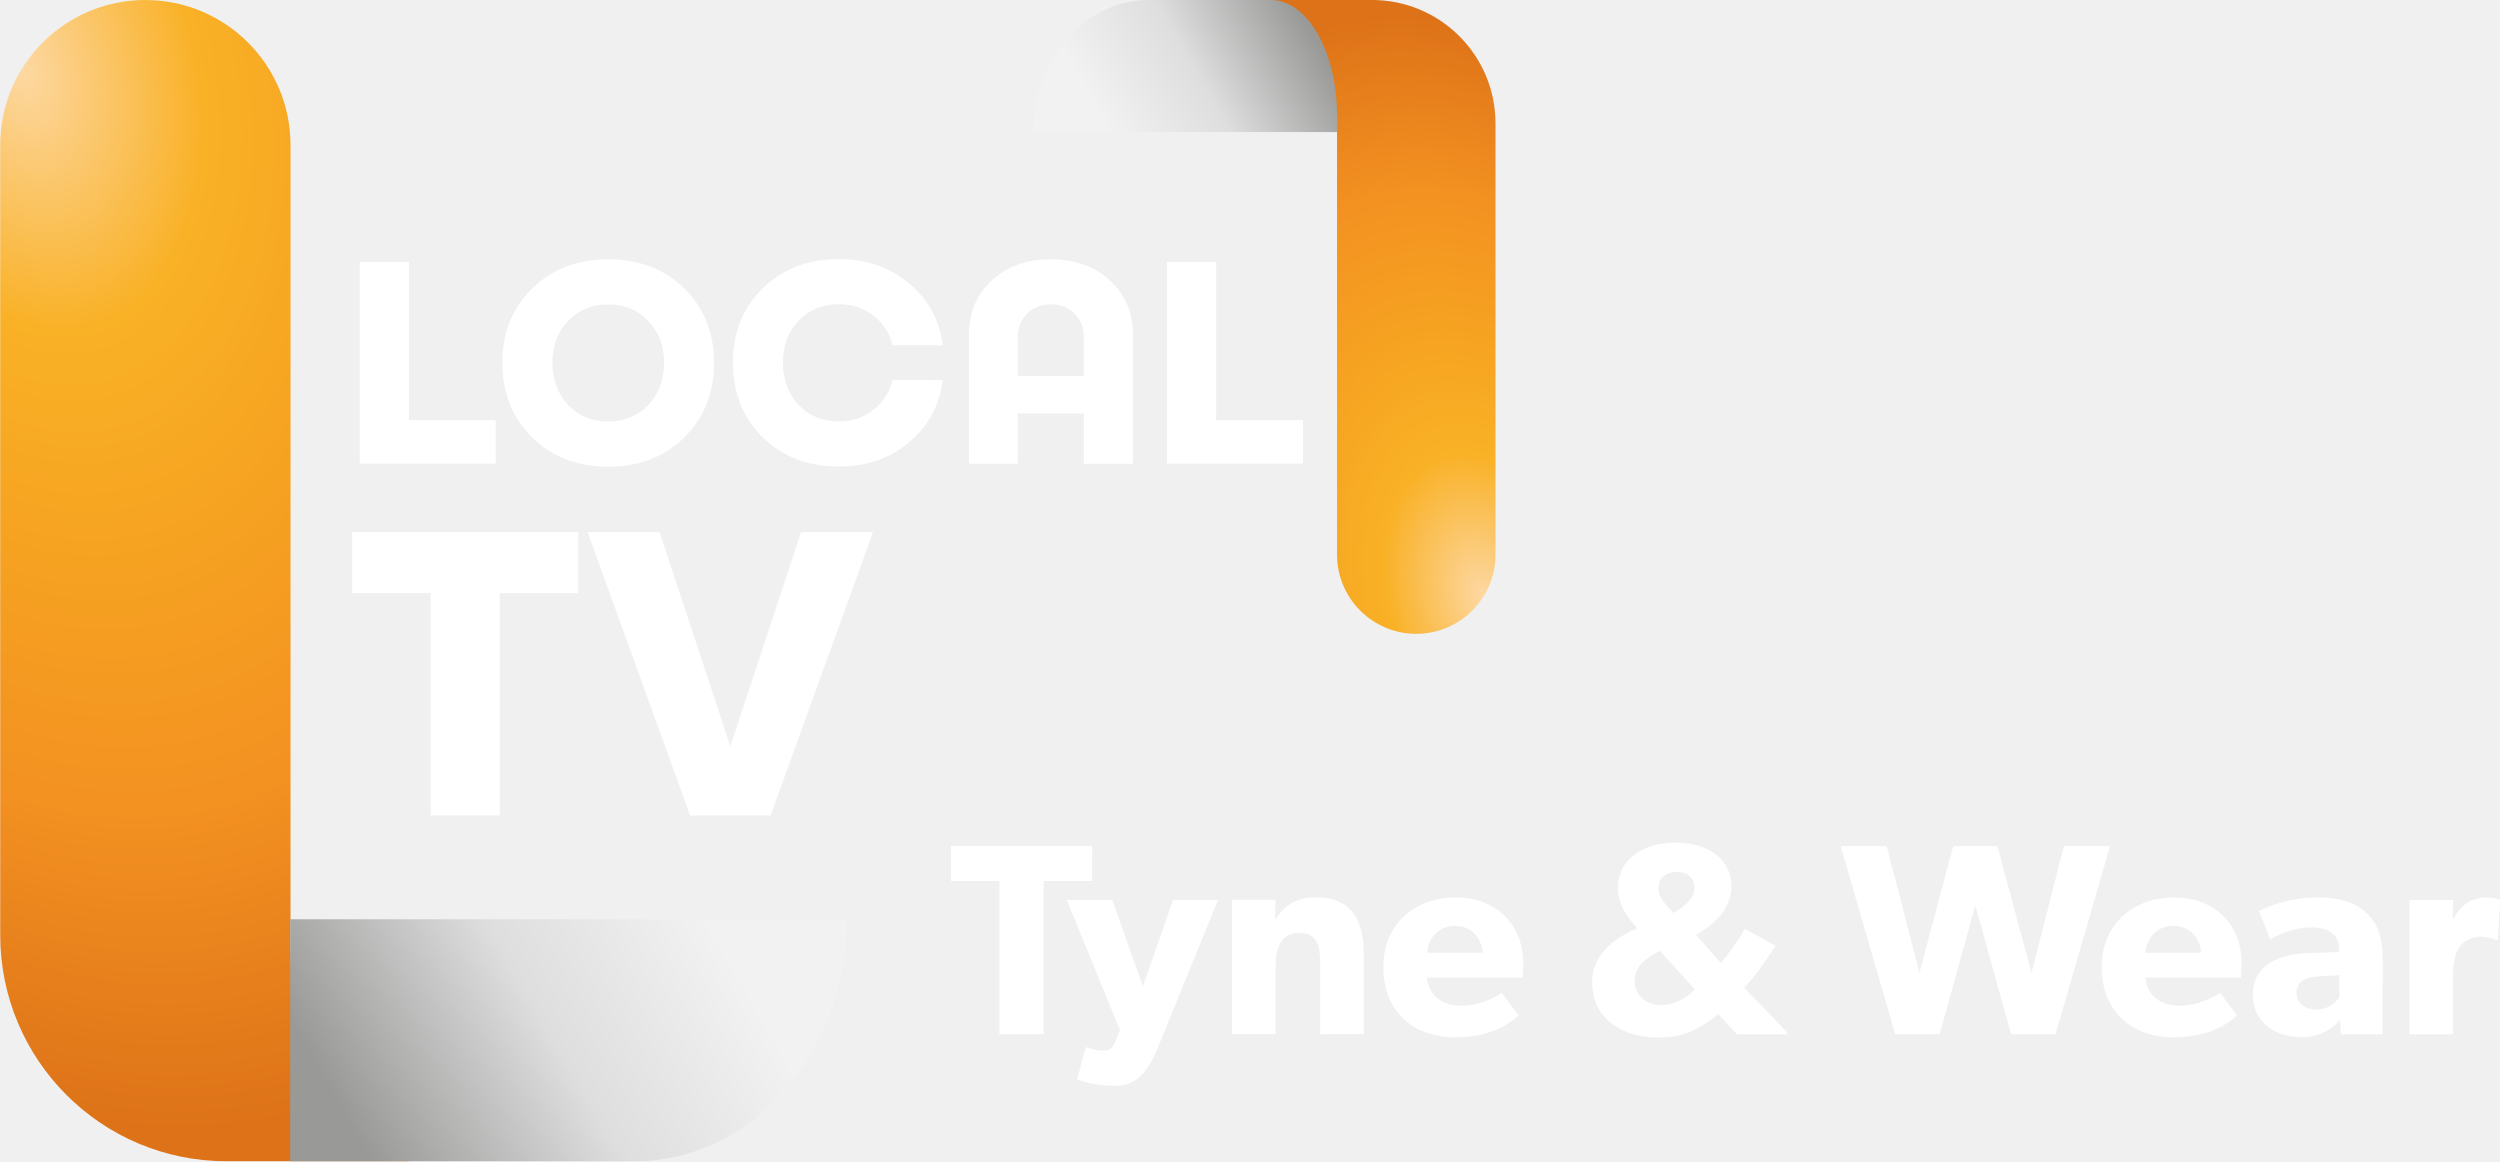
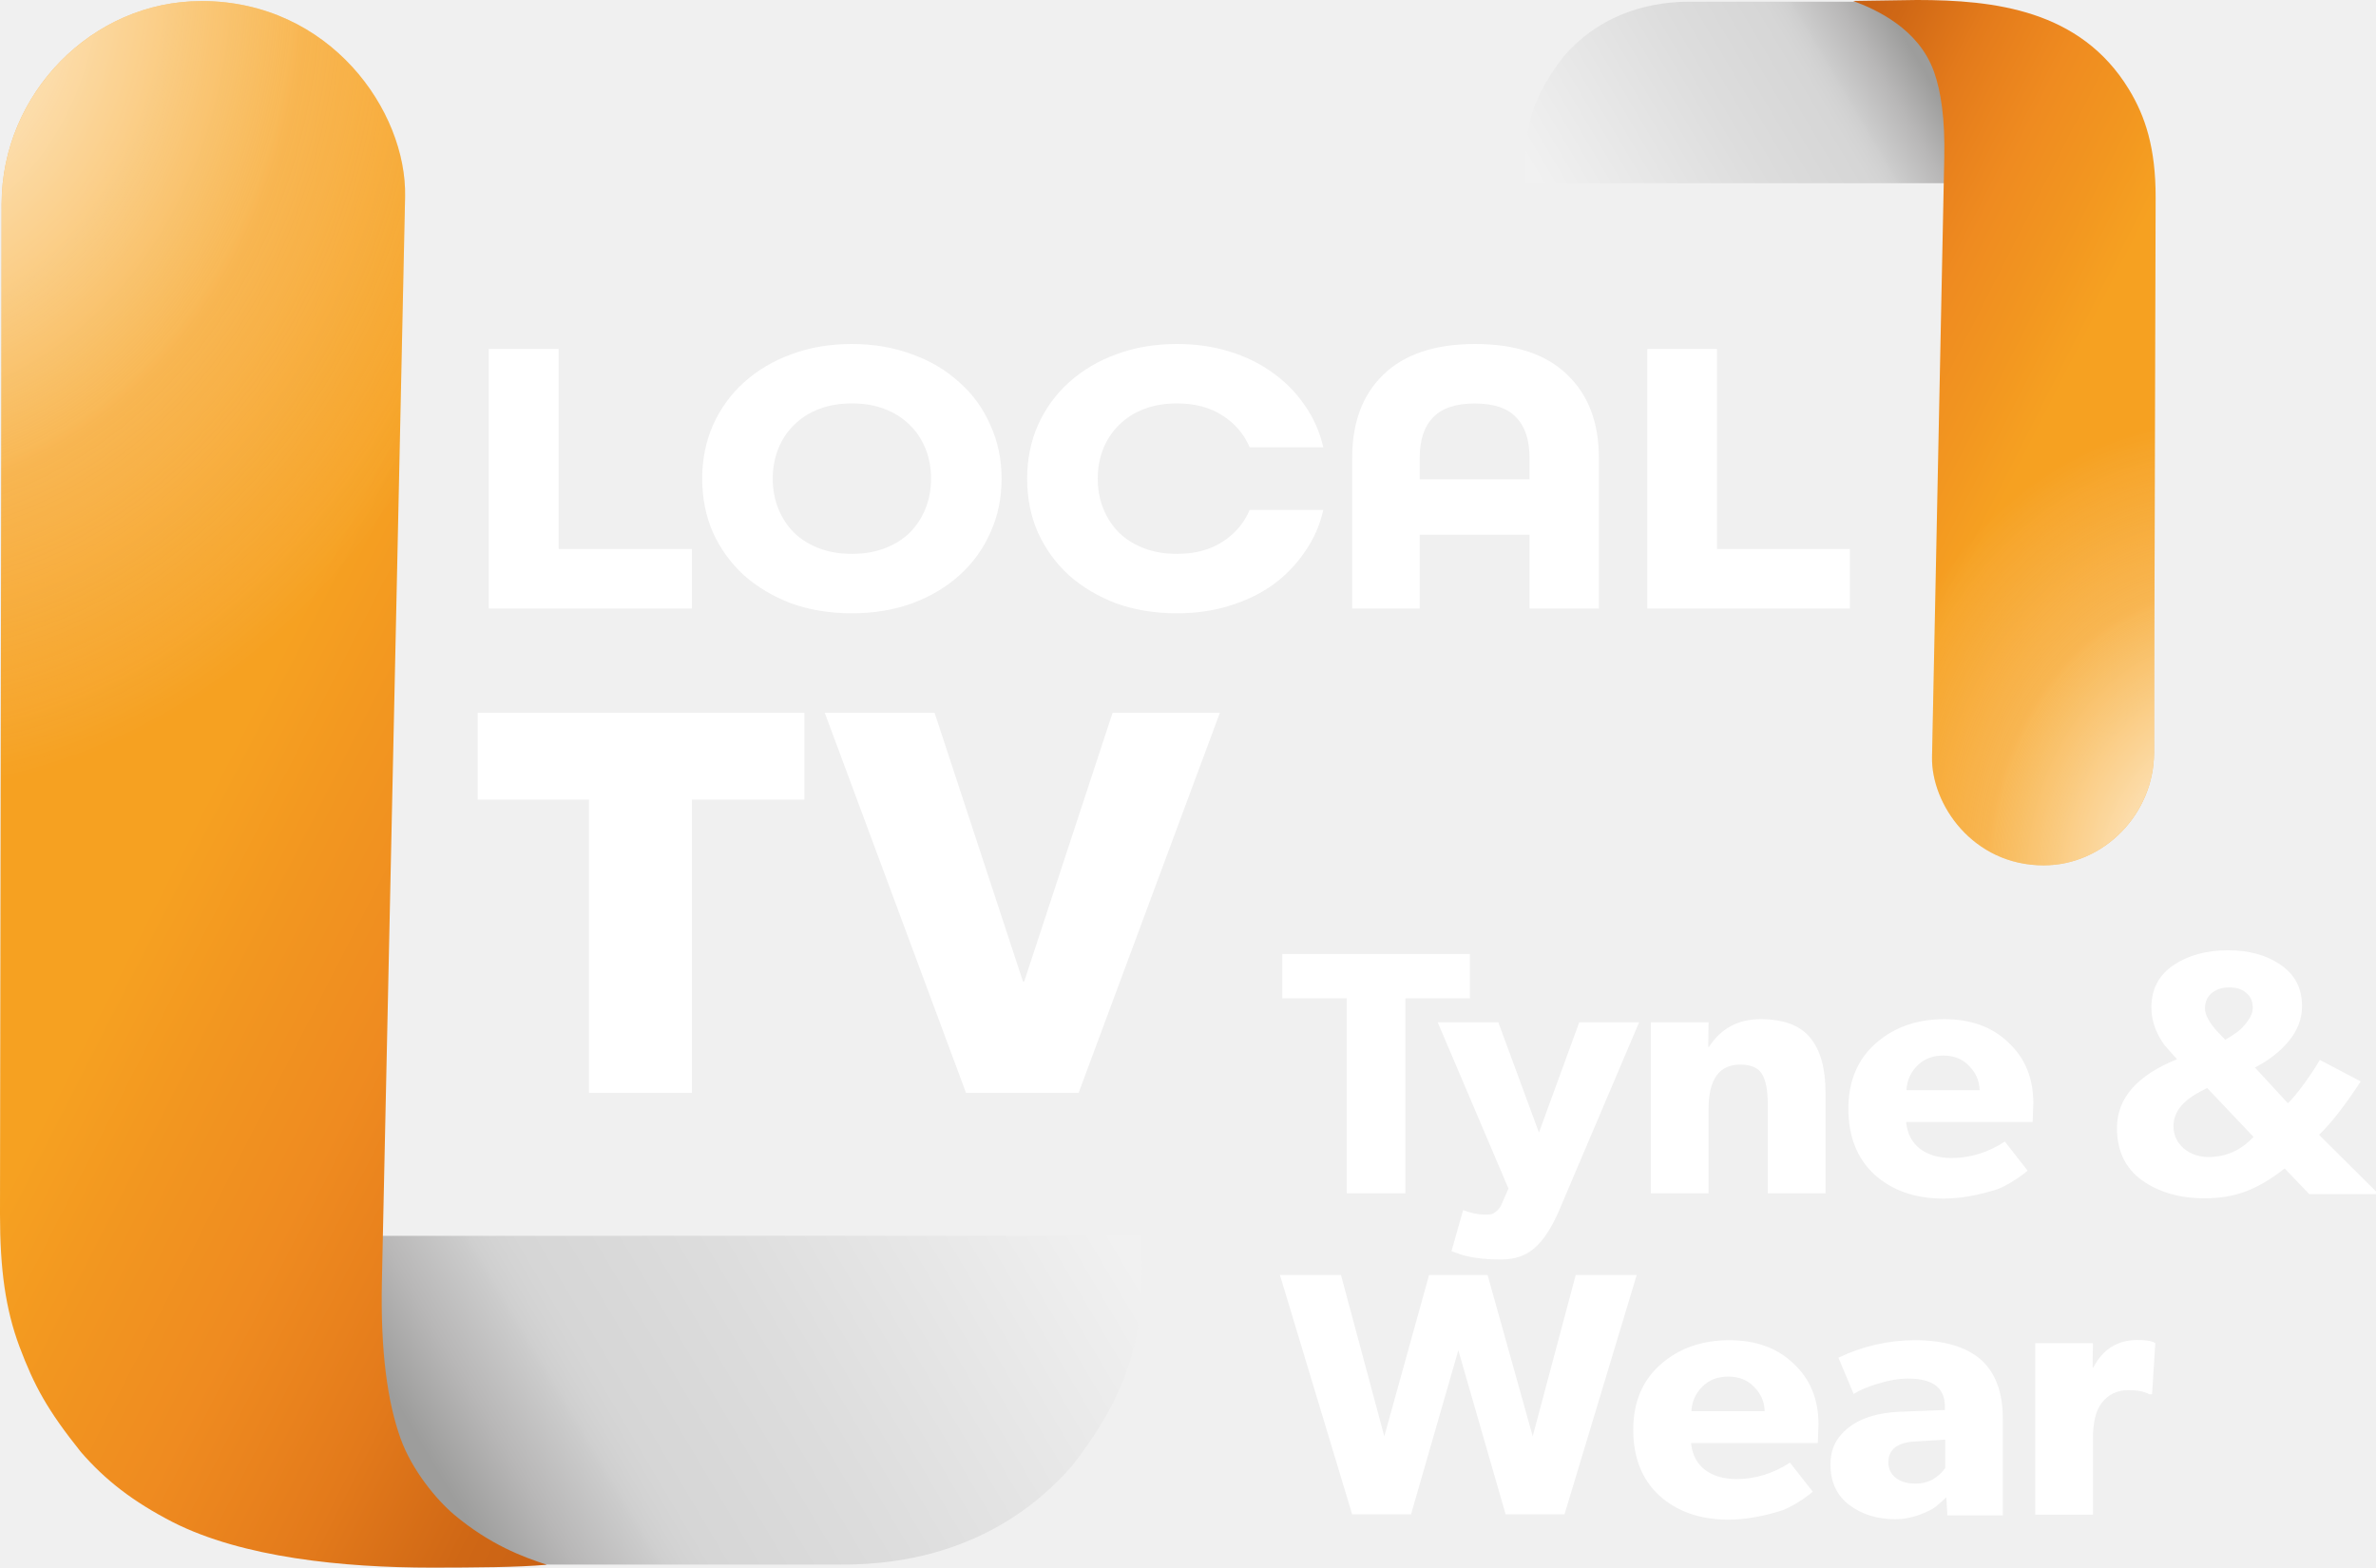
- <svg xmlns="http://www.w3.org/2000/svg" xmlns:xlink="http://www.w3.org/1999/xlink" width="1722.3" height="800" version="1.1" viewBox="0 0 455.7 211.67">
+ <svg xmlns="http://www.w3.org/2000/svg" xmlns:xlink="http://www.w3.org/1999/xlink" width="1212.4" height="800" version="1.1" viewBox="0 0 1212.4 800" xml:space="preserve">
  <defs>
-     <linearGradient id="linearGradient947">
-       <stop stop-color="#fdd8a2" offset="0" />
-       <stop stop-color="#f9b126" offset=".245" />
-       <stop stop-color="#f6a321" offset=".45" />
-       <stop stop-color="#f39121" offset=".7" />
-       <stop stop-color="#dd7218" offset="1" />
+     <linearGradient id="c">
+       <stop stop-color="#fff" stop-opacity=".98" offset="0" />
+       <stop stop-color="#fff9ea" stop-opacity=".513" offset=".294" />
+       <stop stop-color="#fdf6e2" stop-opacity=".284" offset=".428" />
+       <stop stop-color="#feedd3" stop-opacity=".275" offset=".44" />
+       <stop stop-color="#feeed5" stop-opacity=".107" offset=".6" />
+       <stop stop-color="#fffffe" stop-opacity="0" offset=".688" />
+       <stop stop-color="#fff" stop-opacity="0" offset="1" />
    </linearGradient>
-     <linearGradient id="linearGradient935">
-       <stop stop-color="#999998" offset="0" />
-       <stop stop-color="#999998" offset=".145" />
-       <stop stop-color="#dedede" offset=".6" />
-       <stop stop-color="#f2f2f2" offset="1" />
+     <linearGradient id="b">
+       <stop stop-color="#f6a121" offset="0" />
+       <stop stop-color="#f29620" offset=".184" />
+       <stop stop-color="#ef8b20" offset=".4" />
+       <stop stop-color="#e9821d" offset=".537" />
+       <stop stop-color="#e37a1b" offset=".649" />
+       <stop stop-color="#cf6715" offset=".862" />
+       <stop stop-color="#c96114" offset="1" />
    </linearGradient>
-     <radialGradient id="radialGradient949-0-7" cx="-7.67" cy="272.33" r="170" gradientTransform="matrix(.30048 1.1214 -.73089 .19584 1294.4 53.469)" gradientUnits="userSpaceOnUse" xlink:href="#linearGradient947" />
-     <radialGradient id="radialGradient949-6-4-8" cx="-7.67" cy="272.33" r="170" gradientTransform="matrix(.36057 1.3457 -.87707 .23501 538.88 -135.09)" gradientUnits="userSpaceOnUse" xlink:href="#linearGradient947" />
-     <linearGradient id="linearGradient1772" x1="231.92" x2="577.27" y1="882.1" y2="682.71" gradientTransform="matrix(.22049 0 0 .22049 1090.6 102.51)" gradientUnits="userSpaceOnUse" xlink:href="#linearGradient935" />
-     <linearGradient id="linearGradient1774" x1="231.92" x2="577.27" y1="882.1" y2="682.71" gradientTransform="matrix(.26458 0 0 .26458 294.31 -76.241)" gradientUnits="userSpaceOnUse" xlink:href="#linearGradient935" />
+     <linearGradient id="a">
+       <stop stop-color="#9d9d9c" offset="0" />
+       <stop stop-color="#b8b7b7" offset=".101" />
+       <stop stop-color="#ccc" offset=".2" />
+       <stop stop-color="#cfcfcf" offset=".209" />
+       <stop stop-color="#d0d0d0" offset=".216" />
+       <stop stop-color="#d3d3d3" offset=".236" />
+       <stop stop-color="#d6d6d6" offset=".269" />
+       <stop stop-color="#d7d7d7" offset=".31" />
+       <stop stop-color="#ddd" offset=".509" />
+       <stop stop-color="#f1f1f1" offset="1" />
+     </linearGradient>
+     <linearGradient id="d" x1="240.62" x2="198.35" y1="11.085" y2="36.218" gradientTransform="matrix(4.0256 0 0 4.0407 2.0792 -27.539)" gradientUnits="userSpaceOnUse" xlink:href="#a" />
+     <linearGradient id="e" x1="270.78" x2="229.43" y1="36.126" y2="14.995" gradientTransform="matrix(4.0256 0 0 4.0407 2.0792 -27.539)" gradientUnits="userSpaceOnUse" xlink:href="#b" />
+     <linearGradient id="g" x1="240.62" x2="198.35" y1="11.085" y2="36.218" gradientTransform="matrix(-7.3007 0 0 -7.319 1990.5 849.88)" gradientUnits="userSpaceOnUse" xlink:href="#a" />
+     <linearGradient id="h" x1="270.78" x2="229.43" y1="36.126" y2="14.995" gradientTransform="matrix(-7.3007 0 0 -7.319 1990.5 849.88)" gradientUnits="userSpaceOnUse" xlink:href="#b" />
+     <radialGradient id="f" cx="262.89" cy="79.2" r="19.174" gradientTransform="matrix(-1.2313 -18.073 14.438 -1.0512 315.99 5288.4)" gradientUnits="userSpaceOnUse" xlink:href="#c" />
+     <radialGradient id="i" cx="262.98" cy="79.231" r="19.174" gradientTransform="matrix(1.8097 32.17 -26.205 1.5894 1534.2 -8605.3)" gradientUnits="userSpaceOnUse" xlink:href="#c" />
  </defs>
-   <g transform="translate(-1088.8 -85.333)">
-     <g transform="matrix(-.45486 0 0 -.45486 1494.3 156.81)">
-       <path d="m355.68 104.23v52.917h75.406c25.572 0 46.302-23.692 46.302-52.917z" fill="url(#linearGradient1774)" stop-color="#000000" stroke-width=".087" style="paint-order:stroke fill markers" />
-       <path d="m323.93-96.851c-17.535 0-31.75 14.215-31.75 31.75v172.77c0 27.325 22.152 49.477 49.477 49.477h40.481c-14.613 2e-5 -26.458-20.73-26.458-46.302v-175.95c0-17.535-14.215-31.75-31.75-31.75z" fill="url(#radialGradient949-6-4-8)" stop-color="#000000" stroke-width=".194" style="paint-order:stroke fill markers" />
-     </g>
-     <g transform="matrix(4.9811 0 0 4.9811 -3241 -402.28)" fill="#fff">
-       <path d="m884.21 113.27h3.175v1.587h-4.974v-7.377h1.799z" style="white-space:pre" />
-       <path d="m888.72 108.45q1.09-1.069 2.783-1.069t2.783 1.069q1.09 1.069 1.09 2.72t-1.09 2.731q-1.09 1.069-2.783 1.069t-2.783-1.069q-1.09-1.079-1.09-2.731t1.09-2.72zm4.244 1.185q-0.572-0.603-1.46-0.603t-1.471 0.603q-0.572 0.593-0.572 1.524 0 0.942 0.572 1.556 0.582 0.603 1.471 0.603t1.46-0.603q0.582-0.614 0.582-1.556 0-0.931-0.582-1.524z" style="white-space:pre" />
-       <path d="m903.75 111.8q-0.19 1.408-1.249 2.286-1.048 0.878-2.561 0.878-1.693 0-2.783-1.069-1.09-1.079-1.09-2.731t1.09-2.72 2.783-1.069q1.513 0 2.561 0.878 1.058 0.868 1.249 2.275h-1.841q-0.159-0.667-0.699-1.079-0.529-0.423-1.27-0.423-0.9 0-1.471 0.603-0.572 0.593-0.572 1.524 0 0.942 0.572 1.556 0.572 0.603 1.471 0.603 0.73 0 1.259-0.413 0.54-0.423 0.709-1.101z" style="white-space:pre" />
-       <path d="m907.69 107.38q1.323 0 2.17 0.773 0.847 0.773 0.847 1.99v4.72h-1.799v-1.841h-2.413v1.841h-1.789v-4.72q0-1.217 0.836-1.99t2.148-0.773zm-1.196 4.276h2.413v-1.418q0-0.54-0.339-0.868-0.339-0.339-0.868-0.339-0.529 0-0.868 0.339-0.339 0.328-0.339 0.868z" style="white-space:pre" />
-       <path d="m913.75 113.27h3.175v1.587h-4.974v-7.377h1.799z" style="white-space:pre" />
-     </g>
-     <g transform="matrix(7.0028 0 0 7.0028 -5022.6 -664.11)" fill="#fff">
-       <path d="m887.76 120.87v1.587h-2.043v5.789h-1.799v-5.789h-2.043v-1.587z" style="white-space:pre" />
-       <path d="m893.56 120.87h1.873l-2.667 7.377h-2.095l-2.667-7.377h1.873l1.841 5.577z" style="white-space:pre" />
-     </g>
-     <path d="m1115.3 85.333c-14.612 0-26.458 11.846-26.458 26.458v143.98c0 22.771 18.46 41.231 41.231 41.231h33.734c-12.177 0-22.049-17.275-22.049-38.585v-146.62c0-14.613-11.846-26.458-26.458-26.458z" fill="url(#radialGradient949-0-7)" stop-color="#000000" stroke-width=".162" style="paint-order:stroke fill markers" />
-     <path d="m1141.7 252.9v44.097h62.839c21.31 0 38.585-19.744 38.585-44.098z" fill="url(#linearGradient1772)" stop-color="#000000" stroke-width=".073" style="paint-order:stroke fill markers" />
-     <g transform="matrix(4.7619 0 0 4.7619 -4372.6 -601.48)" fill="#fff">
-       <path d="m1188.7 176.62h-5.405v1.335h1.857v5.864h1.69v-5.864h1.857z" style="white-space:pre" />
-       <path d="m1191.8 178.68-1.158 3.308-1.169-3.308h-1.742l2.035 4.987-0.188 0.449c-0.136 0.334-0.313 0.334-0.501 0.334-0.251 0-0.616-0.136-0.616-0.136l-0.334 1.231s0.553 0.25 1.429 0.25c0.876 0 1.294-0.563 1.669-1.482l2.295-5.634z" style="white-space:pre" />
-       <path d="m1199.1 180.78c0-1.242-0.386-2.202-1.878-2.202-0.741 0-1.21 0.376-1.492 0.835h-0.021l0.011-0.741h-1.669v5.144h1.669v-2.546c0-0.741 0.198-1.325 0.918-1.325 0.689 0 0.793 0.511 0.793 1.19v2.682h1.669z" style="white-space:pre" />
-       <path d="m1205.2 181.1c0-1.502-1.054-2.515-2.577-2.515-1.523 0-2.775 0.97-2.775 2.671s1.158 2.682 2.744 2.682c1.596 0 2.275-0.71 2.442-0.835l-0.657-0.866c-0.292 0.198-0.876 0.49-1.544 0.49-0.678 0-1.242-0.334-1.315-1.075h3.662s0.021-0.303 0.021-0.553zm-3.673-0.396c0.021-0.49 0.376-1.033 1.064-1.033 0.699 0 1.043 0.563 1.054 1.033z" style="white-space:pre" />
-       <path d="m1215.3 183.74-1.638-1.701c0.386-0.386 0.96-1.221 1.2-1.607l-1.179-0.647c-0.188 0.355-0.689 1.064-0.918 1.304l-0.95-1.075c0.699-0.376 1.356-1.012 1.356-1.847 0-1.116-0.981-1.68-2.128-1.68-1.158 0-2.212 0.563-2.212 1.722 0 0.699 0.397 1.169 0.741 1.555-0.929 0.396-1.732 1.033-1.732 2.066 0 1.429 1.19 2.118 2.525 2.118 0.939 0 1.575-0.303 2.306-0.897l0.71 0.772h1.92zm-3.548-5.519c0 0.459-0.48 0.762-0.793 0.96l-0.24-0.261c-0.115-0.136-0.344-0.365-0.344-0.678 0-0.396 0.282-0.636 0.699-0.636 0.407 0 0.678 0.219 0.678 0.616zm0.021 3.881c-0.271 0.303-0.762 0.605-1.294 0.605-0.542 0-1.012-0.365-1.012-0.929 0-0.553 0.428-0.845 0.762-1.033l0.209-0.115z" style="white-space:pre" />
-       <path d="m1225.9 176.62-1.242 4.852-1.304-4.852h-1.69l-1.294 4.852-1.252-4.852h-1.763l2.087 7.199h1.701l1.367-4.935 1.367 4.935h1.701l2.087-7.199z" style="white-space:pre" />
-       <path d="m1232.7 181.1c0-1.502-1.054-2.515-2.577-2.515-1.523 0-2.776 0.97-2.776 2.671s1.158 2.682 2.744 2.682c1.596 0 2.275-0.71 2.442-0.835l-0.657-0.866c-0.292 0.198-0.876 0.49-1.544 0.49-0.678 0-1.242-0.334-1.315-1.075h3.662s0.021-0.303 0.021-0.553zm-3.673-0.396c0.021-0.49 0.376-1.033 1.064-1.033 0.699 0 1.043 0.563 1.054 1.033z" style="white-space:pre" />
-       <path d="m1238.1 180.92c0-0.866-0.219-1.367-0.616-1.742-0.407-0.376-0.96-0.595-1.92-0.595s-1.763 0.303-2.201 0.522l0.438 1.085c0.261-0.167 0.918-0.459 1.575-0.459 0.668 0 1.054 0.282 1.054 0.824v0.115l-1.294 0.052c-0.95 0.042-2.003 0.428-2.003 1.575 0 1.148 0.96 1.638 1.868 1.638 0.835 0 1.252-0.438 1.471-0.657l0.031 0.543h1.596zm-1.659 1.482c-0.104 0.177-0.407 0.47-0.856 0.47-0.459 0-0.783-0.24-0.783-0.636 0-0.386 0.303-0.605 0.814-0.626l0.824-0.052z" style="white-space:pre" />
-       <path d="m1242.6 178.68s-0.177-0.094-0.522-0.094c-0.553 0-0.981 0.261-1.273 0.824h-0.021l0.01-0.73h-1.669v5.144h1.669v-2.285c0-0.574 0.136-0.908 0.261-1.075s0.397-0.376 0.772-0.376c0.292 0 0.511 0.073 0.605 0.125h0.073z" style="white-space:pre" />
-     </g>
+   <path d="m996.78 93.491v-84.086l-42.858-8.544h-91.612c-16.73 0-43.369 3.923-64.184 27.649-20.998 26.758-19.782 44.039-19.782 64.981z" fill="url(#d)" stroke-width="1.066" />
+   <path d="m1042.8 441.6c30.877 0 56.255-26.477 56.344-57.346l0.811-283.24c0.073-25.459-5.261-41.739-13.795-55.669-24.665-40.261-68.372-45.347-108.04-45.347l-32.533 0.482c11.433 4.237 33.34 13.94 41.257 36.094 3.643 10.193 5.669 24.15 5.251 44.003l-6.236 305.67c-0.491 24.078 20.72 55.361 56.942 55.361z" fill="url(#e)" stroke-width="1.066" />
+   <path d="m1042.8 441.6c30.877 0 56.255-26.477 56.344-57.346l0.811-283.24c0.073-25.459-5.261-41.739-13.795-55.669-24.665-40.261-68.372-45.347-108.04-45.347l-32.533 0.482c11.433 4.237 33.34 13.94 41.257 36.094 3.643 10.193 5.669 24.15 5.251 44.003l-6.236 305.67c-0.491 24.078 20.72 55.361 56.942 55.361z" fill="url(#f)" stroke-width="1.066" />
+   <path d="m186.51 630.66v152.3l77.727 15.476h166.15c30.342 0 78.655-7.106 116.4-50.081 38.082-48.466 35.876-79.767 35.876-117.7z" fill="url(#g)" stroke-width="1.065" />
+   <path d="m102.8 0.554c-55.998 0-101.88 47.531-101.97 103.44l-0.831 515.49c0 28.328 2.794 48.508 9.914 67.674 7.547 20.068 14.271 32.459 31.406 53.875 12.447 14.337 26.459 25.236 46.887 35.768 35.641 18.061 86.855 23.196 132.22 23.196 22.103-0.041 43.564-0.122 58.61-1.486-12.107-3.921-29.068-10.24-47.262-25.517-8.883-7.459-21.583-22.712-27.385-38.927-6.606-18.462-10.281-44.064-9.523-80.024l11.844-553.66c0.933-43.611-38.218-99.848-103.91-99.848z" fill="url(#h)" stroke-width="1.065" />
+   <path d="m102.8 0.554c-55.998 0-101.88 47.531-101.97 103.44l-0.831 515.49c0 28.328 2.794 48.508 9.914 67.674 7.547 20.068 14.271 32.459 31.406 53.875 12.447 14.337 26.459 25.236 46.887 35.768 35.641 18.061 86.855 23.196 132.22 23.196 22.103-0.041 43.564-0.122 58.61-1.486-12.107-3.921-29.068-10.24-47.262-25.517-8.883-7.459-21.583-22.712-27.385-38.927-6.606-18.462-10.281-44.064-9.523-80.024l11.844-553.66c0.933-43.611-38.218-99.848-103.91-99.848z" fill="url(#i)" stroke-width="1.065" />
+   <g fill="#fff" stroke-width="1.065">
+     <path d="m249.4 310.55v-132.47h35.657v102.11h68.013v30.359zm261.68-66.289q0 14.954-5.707 27.483-5.487 12.529-15.804 21.825-10.097 9.094-24.144 14.348-14.048 5.052-30.729 5.052-16.901 0-30.949-5.052-13.828-5.254-24.144-14.348-10.097-9.296-15.804-21.825-5.487-12.529-5.487-27.483 0-14.752 5.487-27.281 5.707-12.731 15.804-21.825 10.316-9.296 24.144-14.348 14.048-5.254 30.949-5.254 16.681 0 30.729 5.254 14.048 5.052 24.144 14.348 10.316 9.094 15.804 21.825 5.707 12.529 5.707 27.281zm-76.384 38.395q9.219 0 16.681-2.829 7.463-2.829 12.731-7.881 5.268-5.254 8.121-12.327 2.853-7.073 2.853-15.358 0-8.285-2.853-15.358-2.853-7.073-8.121-12.125-5.268-5.254-12.731-8.083-7.463-2.829-16.681-2.829-9.219 0-16.681 2.829-7.463 2.829-12.731 8.083-5.268 5.052-8.121 12.125-2.853 7.073-2.853 15.358 0 8.285 2.853 15.358 2.853 7.073 8.121 12.327 5.268 5.052 12.731 7.881 7.463 2.829 16.681 2.829zm202.98-54.359q-4.393-10.306-14.057-16.368-9.445-6.062-23.062-6.062-9.225 0-16.693 2.829-7.468 2.829-12.739 8.083-5.271 5.052-8.127 12.125-2.855 7.073-2.855 15.358 0 8.285 2.855 15.358 2.855 7.073 8.127 12.327 5.271 5.052 12.739 7.881 7.468 2.829 16.693 2.829 13.618 0 23.062-6.062 9.664-6.062 14.057-16.368h37.558q-2.636 11.721-9.444 21.42-6.589 9.7-16.253 16.773-9.664 6.871-22.184 10.71-12.3 3.84-26.796 3.84-16.912 0-30.969-5.052-13.837-5.254-24.16-14.348-10.103-9.296-15.814-21.825-5.491-12.529-5.491-27.483 0-14.752 5.491-27.281 5.711-12.731 15.814-21.825 10.323-9.296 24.16-14.348 14.057-5.254 30.969-5.254 14.496 0 26.796 3.84 12.519 3.84 22.184 10.912 9.664 6.871 16.253 16.571 6.809 9.7 9.444 21.42z" />
+     <path d="m780.47 310.55v-37.645h-56.027v37.645h-34.461v-76.909c0-18.08 5.315-32.248 15.946-42.503 10.776-10.39 26.359-15.584 46.746-15.584 20.534 0 36.189 5.195 46.965 15.584 10.776 10.255 16.218 24.422 16.218 42.503v76.909zm0-76.909c0-9.175-2.31-16.057-6.824-20.644-4.369-4.723-11.432-7.084-21.189-7.084-9.611 0-16.674 2.361-21.189 7.084-4.514 4.588-6.825 11.469-6.825 20.644v10.983h56.027z" />
+     <path d="m840.58 310.55v-132.47h35.547v102.11h67.803v30.359z" />
+     <path d="m492.94 557.74-72.09-193.99h56.04l45.09 137.11h0.644l45.09-137.11h54.752l-72.09 193.99zm-192.43 0v-149.69h-56.772v-44.304h166.73v44.304h-57.413v149.69z" />
+     <path d="m654.3 486.82h95.73v22.658h-32.896v99.485h-29.939v-99.485h-32.896z" />
+     <path d="m785.28 577.96 20.556-56.263h30.557l-40.742 95.843q-5.741 13.312-12.408 19.169-6.667 6.035-17.223 6.035-14.075 0-22.408-3.195l-2.963-1.065 5.926-20.944q6.111 2.307 10.926 2.307 2.222 0 3.333-0.177t2.778-1.597q1.667-1.242 2.778-3.905l3.333-7.632-36.112-84.839h30.927zm146.22-20.506v51.513h-29.464v-45.494q0-10.621-2.946-15.401-2.946-4.779-11.049-4.779-16.205 0-16.205 22.481v43.193h-29.464v-87.27h29.464l-0.184 12.568h0.368q9.207-14.162 26.333-14.162 17.678 0 25.412 9.559 7.734 9.382 7.734 27.792zm106.06 5.661-0.368 9.459h-64.576q0.92 8.924 7.175 13.742 6.255 4.64 16.006 4.64 14.35 0 27.229-8.388l11.591 14.813-1.656 1.428q-7.359 5.533-13.614 8.031-14.902 4.819-27.781 4.819-21.341 0-34.956-12.136-13.43-12.315-13.43-33.731 0-21.06 13.982-33.374 13.982-12.315 34.956-12.315 20.421 0 32.748 11.958 12.694 11.779 12.694 31.054zm-64.76-6.782h37.347q-0.184-7.139-5.335-12.315-4.967-5.354-13.246-5.354-8.095 0-13.246 5.176-5.151 5.176-5.519 12.493zm210.55 22.79 29.015 28.854v1.416h-34.005l-12.567-13.099q-10.349 8.143-19.775 11.683-9.24 3.54-21.068 3.54-19.035 0-31.972-9.205-12.752-9.205-12.752-26.73 0-22.658 30.678-35.05-2.033-2.124-6.468-7.258-6.653-9.205-6.653-19.118 0-13.985 11.273-21.596 11.273-7.612 27.906-7.612 16.078 0 26.797 7.435 10.904 7.435 10.904 21.065 0 9.559-6.653 17.702-6.468 7.966-17.372 13.63l16.817 18.233q3.327-3.186 8.501-10.267 5.544-7.789 7.762-11.86l20.883 10.975q-12.013 18.41-21.253 27.261zm-33.82-64.789q0-4.957-3.327-7.612-3.142-2.832-8.686-2.832-5.544 0-9.056 3.009-3.327 2.832-3.327 7.789 0 4.603 6.099 11.506l4.251 4.426q3.142-1.77 6.283-4.071 2.772-2.124 5.175-5.488 2.587-3.54 2.587-6.727zm0.369 65.851-23.655-24.96-3.696 1.947q-13.491 7.081-13.491 17.525 0 6.727 5.175 11.329 5.359 4.426 12.752 4.426 13.306 0 22.916-10.267zm-367.8 152.79 21.928-82.314h31.142l-36.854 122.14h-30.036l-24.139-83.731-24.139 83.731h-30.036l-36.854-122.14h31.142l22.112 82.314 22.849-82.314h29.852zm145.83-6.022-0.369 9.459h-64.679q0.921 8.924 7.186 13.743 6.265 4.64 16.031 4.64 14.373 0 27.272-8.388l11.609 14.813-1.658 1.428q-7.371 5.533-13.636 8.031-14.926 4.819-27.825 4.819-21.375 0-35.011-12.136-13.452-12.315-13.452-33.732 0-21.06 14.004-33.375t35.011-12.315q20.454 0 32.8 11.958 12.715 11.779 12.715 31.055zm-64.863-6.782h37.407q-0.184-7.139-5.344-12.315-4.975-5.354-13.267-5.354-8.108 0-13.267 5.176-5.16 5.176-5.528 12.493zm158.89 3.655v49.501h-28.262l-0.554-9.259q-2.401 2.315-5.357 4.808-2.771 2.137-8.682 4.273t-12.007 2.137q-13.669 0-23.274-7.122-9.79-7.3-9.79-20.833 0-9.259 5.542-15.313 9.421-10.684 29.924-11.574l22.905-0.89v-1.959q0-14.067-18.656-14.067-7.204 0-15.147 2.493-7.943 2.315-12.745 5.342l-7.758-18.518q18.841-8.903 38.975-8.903 22.536 0 33.988 10.149 10.898 9.971 10.898 29.736zm-29.37 25.285v-14.423l-14.593 0.89q-14.408 0.534-14.408 10.684 0 4.986 3.879 8.013 3.879 2.849 9.975 2.849 4.987 0 9.051-2.315 4.064-2.493 6.096-5.698zm106.28-64.21 0.92 0.533-1.655 26.112h-1.288q-4.047-2.132-10.669-2.132-8.646 0-13.612 6.395-4.599 5.684-4.599 18.296v38.902h-29.432v-87.574h29.432l-0.184 12.435h0.368q7.358-14.033 22.442-14.033 5.702 0 8.278 1.066z" />
  </g>
</svg>
